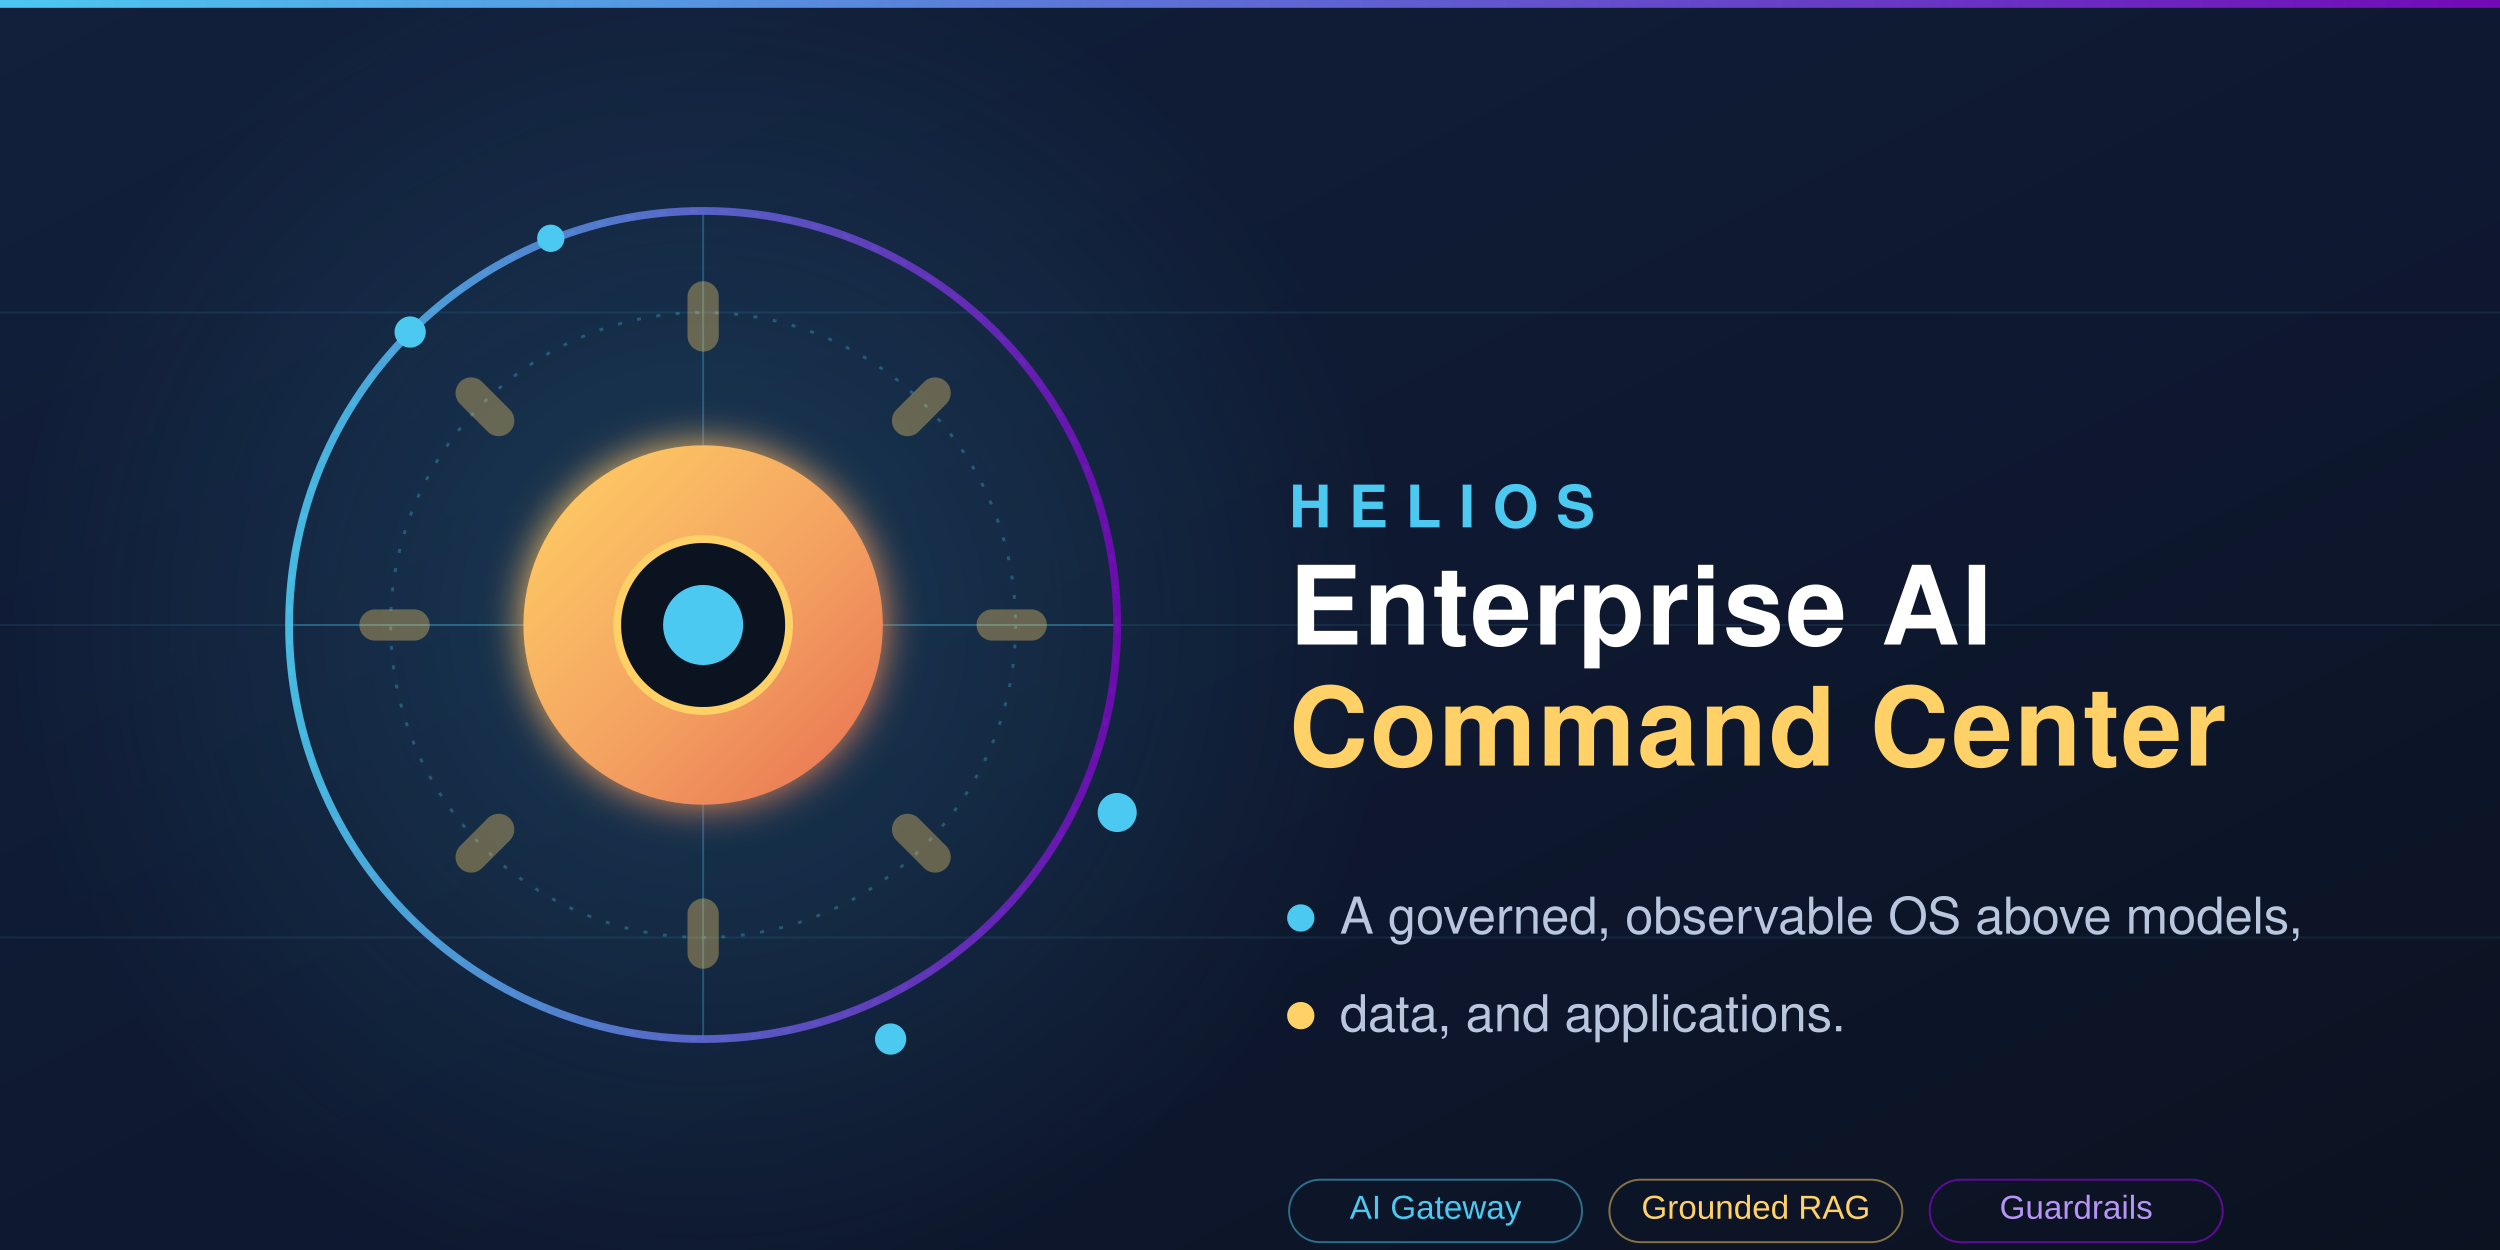
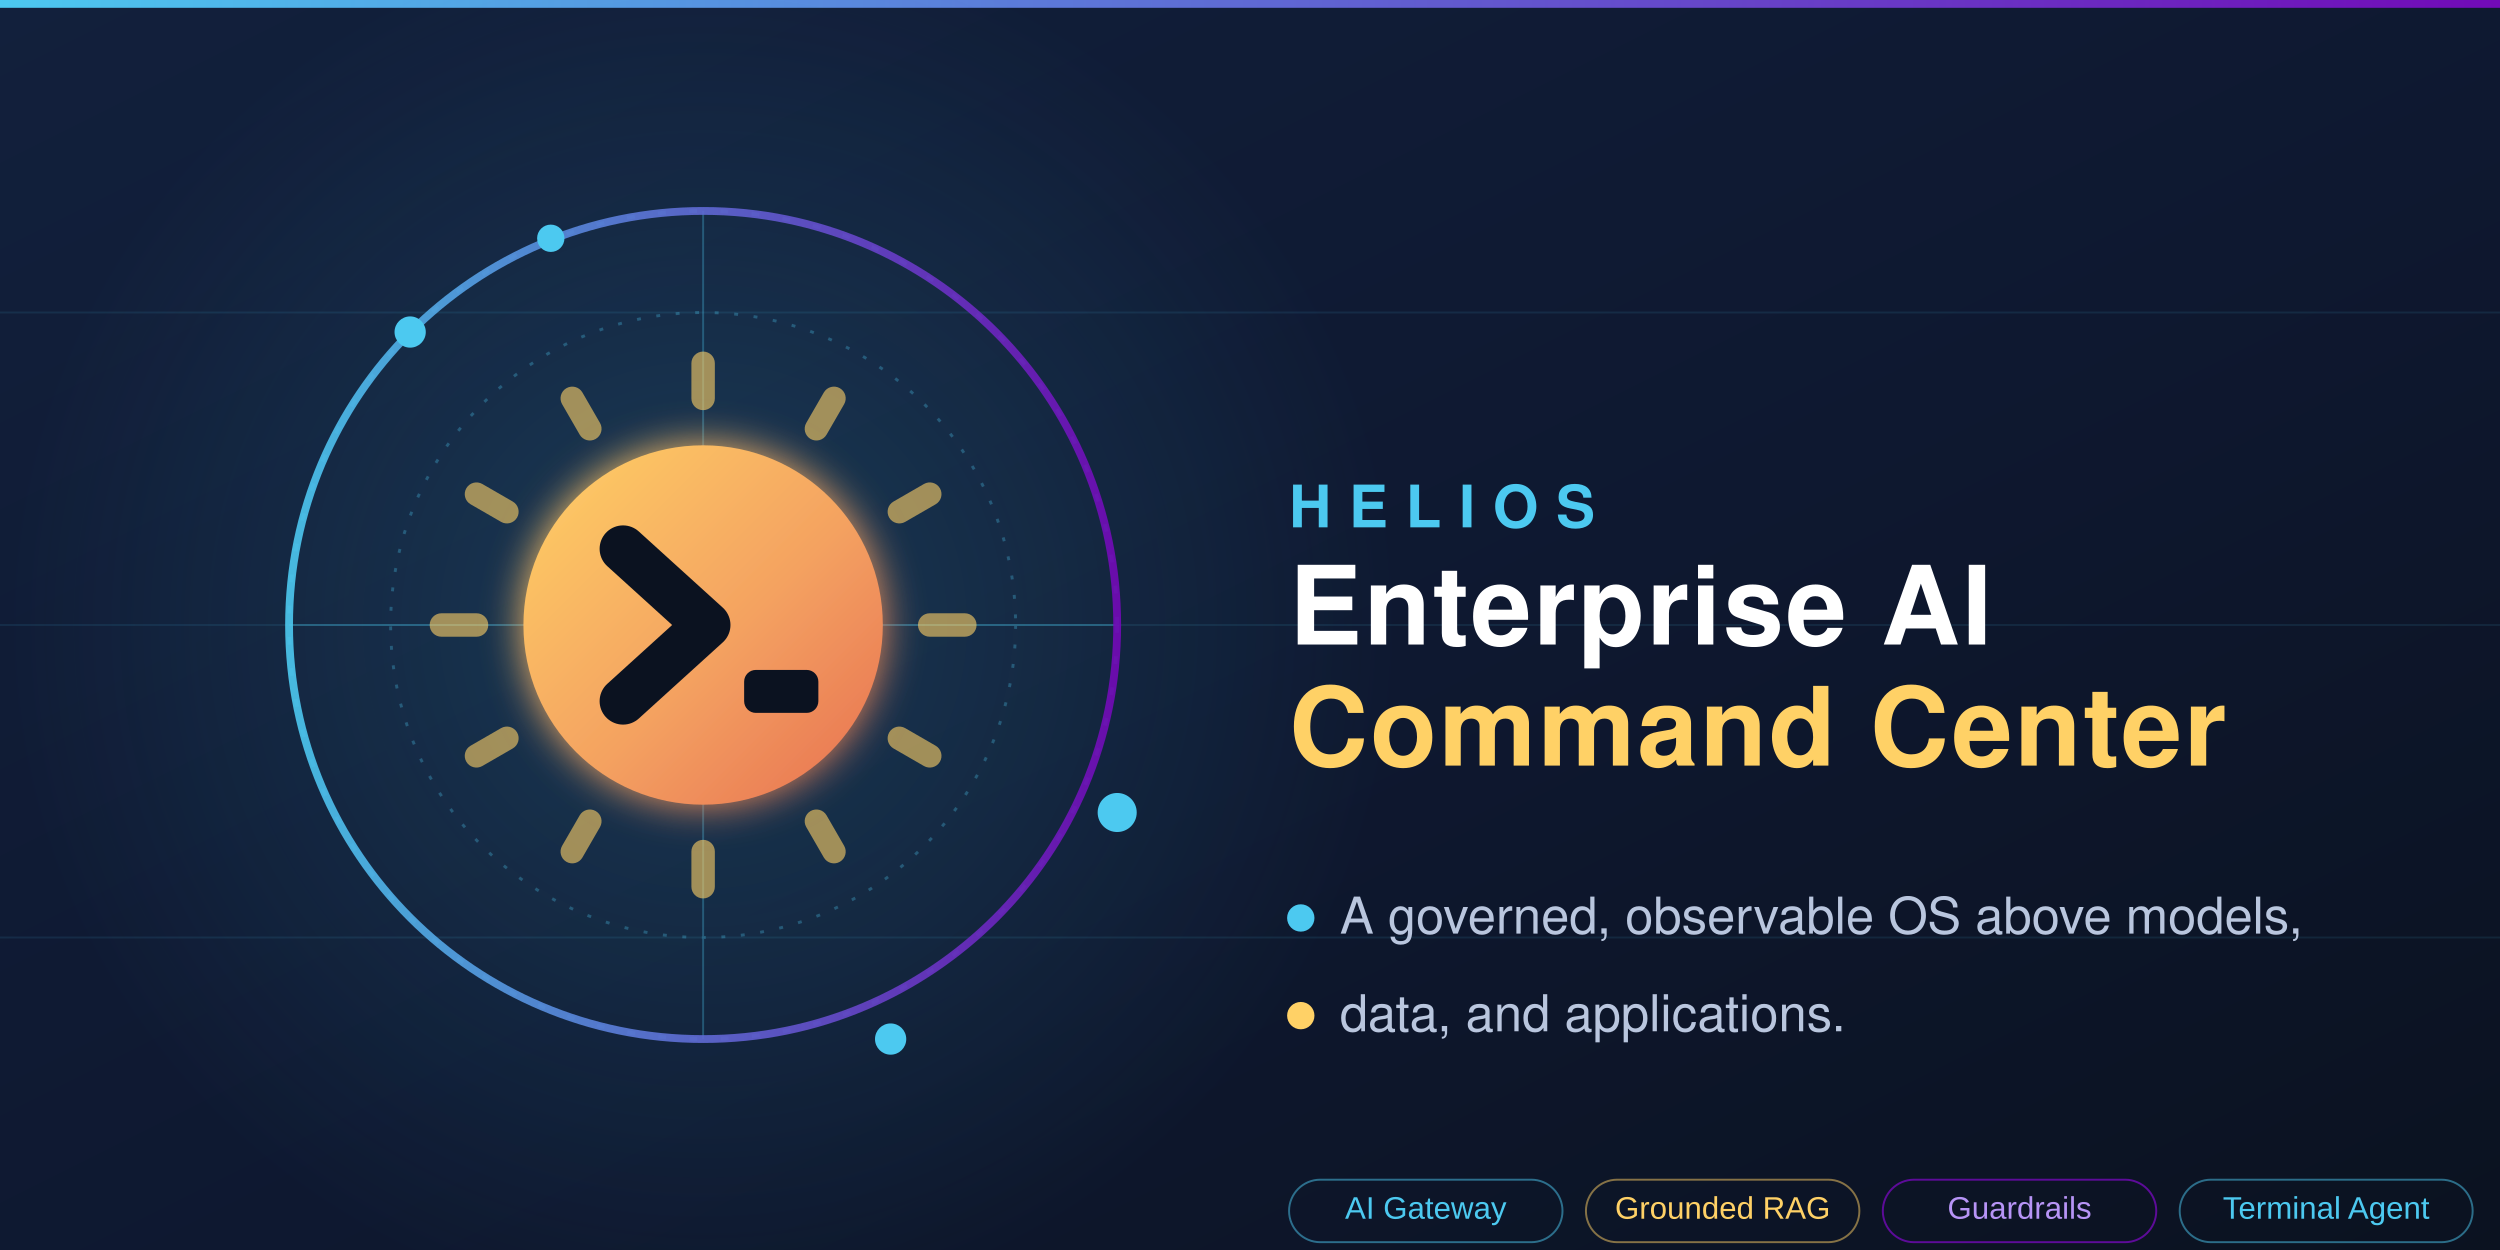
<svg xmlns="http://www.w3.org/2000/svg" viewBox="0 0 1280 640" width="1280" height="640">
  <defs>
    <linearGradient id="bgTop" x1="0" y1="0" x2="1" y2="1">
      <stop offset="0" stop-color="#12203C" />
      <stop offset="0.55" stop-color="#0E1830" />
      <stop offset="1" stop-color="#0B1220" />
    </linearGradient>
    <linearGradient id="sunCore" x1="0" y1="0" x2="1" y2="1">
      <stop offset="0" stop-color="#FFD166" />
      <stop offset="0.55" stop-color="#F4A261" />
      <stop offset="1" stop-color="#E76F51" />
    </linearGradient>
    <linearGradient id="ring" x1="0" y1="0" x2="1" y2="0">
      <stop offset="0" stop-color="#4CC9F0" />
      <stop offset="1" stop-color="#7209B7" />
    </linearGradient>
    <radialGradient id="halo" cx="0.5" cy="0.5" r="0.5">
      <stop offset="0" stop-color="#4CC9F0" stop-opacity="0.18" />
      <stop offset="1" stop-color="#4CC9F0" stop-opacity="0" />
    </radialGradient>
    <filter id="glow" x="-60%" y="-60%" width="220%" height="220%">
      <feGaussianBlur stdDeviation="10" result="b" />
      <feMerge>
        <feMergeNode in="b" />
        <feMergeNode in="SourceGraphic" />
      </feMerge>
    </filter>
  </defs>
  <rect width="1280" height="640" fill="url(#bgTop)" />
  <rect x="0" y="0" width="1280" height="4" fill="url(#ring)" />
  <g fill="none" stroke="#4CC9F0" opacity="0.10">
    <line x1="0" y1="160" x2="1280" y2="160" stroke-width="1" />
    <line x1="0" y1="320" x2="1280" y2="320" stroke-width="1" />
    <line x1="0" y1="480" x2="1280" y2="480" stroke-width="1" />
  </g>
  <circle cx="360" cy="320" r="360" fill="url(#halo)" />
  <g transform="translate(360 320)">
    <g fill="none" stroke="#4CC9F0" opacity="0.3">
      <circle r="212" stroke-width="2" stroke-dasharray="4 12" />
      <circle r="160" stroke-width="1.5" stroke-dasharray="2 8" />
      <line x1="-212" y1="0" x2="212" y2="0" stroke-width="1" />
      <line x1="0" y1="-212" x2="0" y2="212" stroke-width="1" />
    </g>
    <circle r="212" fill="none" stroke="url(#ring)" stroke-width="4" opacity="0.9" />
    <g fill="#4CC9F0">
      <circle cx="212" cy="96" r="10" />
      <circle cx="96" cy="212" r="8" />
      <circle cx="-150" cy="-150" r="8" />
      <circle cx="-78" cy="-198" r="7" />
    </g>
-     <g fill="#FFD166" opacity="0.35">
-       <rect x="-8" y="-176" width="16" height="36" rx="8" transform="rotate(0)" />
-       <rect x="-8" y="-176" width="16" height="36" rx="8" transform="rotate(45)" />
-       <rect x="-8" y="-176" width="16" height="36" rx="8" transform="rotate(90)" />
-       <rect x="-8" y="-176" width="16" height="36" rx="8" transform="rotate(135)" />
-       <rect x="-8" y="-176" width="16" height="36" rx="8" transform="rotate(180)" />
-       <rect x="-8" y="-176" width="16" height="36" rx="8" transform="rotate(225)" />
-       <rect x="-8" y="-176" width="16" height="36" rx="8" transform="rotate(270)" />
-       <rect x="-8" y="-176" width="16" height="36" rx="8" transform="rotate(315)" />
+     <g fill="#FFD166" opacity="0.6">
+       <rect x="-6" y="-140" width="12" height="30" rx="6" transform="rotate(0)" />
+       <rect x="-6" y="-140" width="12" height="30" rx="6" transform="rotate(30)" />
+       <rect x="-6" y="-140" width="12" height="30" rx="6" transform="rotate(60)" />
+       <rect x="-6" y="-140" width="12" height="30" rx="6" transform="rotate(90)" />
+       <rect x="-6" y="-140" width="12" height="30" rx="6" transform="rotate(120)" />
+       <rect x="-6" y="-140" width="12" height="30" rx="6" transform="rotate(150)" />
+       <rect x="-6" y="-140" width="12" height="30" rx="6" transform="rotate(180)" />
+       <rect x="-6" y="-140" width="12" height="30" rx="6" transform="rotate(210)" />
+       <rect x="-6" y="-140" width="12" height="30" rx="6" transform="rotate(240)" />
+       <rect x="-6" y="-140" width="12" height="30" rx="6" transform="rotate(270)" />
+       <rect x="-6" y="-140" width="12" height="30" rx="6" transform="rotate(300)" />
+       <rect x="-6" y="-140" width="12" height="30" rx="6" transform="rotate(330)" />
    </g>
    <circle r="92" fill="url(#sunCore)" filter="url(#glow)" />
-     <circle r="44" fill="#0B1220" />
-     <circle r="44" fill="none" stroke="#FFD166" stroke-width="4" />
-     <circle r="22" fill="#4CC9F0" />
-     <circle r="22" fill="none" stroke="#0B1220" stroke-width="3" />
+     <path d="M -41 -39 L 2 0 L -41 39" fill="none" stroke="#0B1220" stroke-width="24" stroke-linecap="round" stroke-linejoin="round" />
+     <rect x="21" y="23" width="38" height="22" rx="6" fill="#0B1220" />
  </g>
  <text x="660" y="270" font-family="Helvetica, Arial, sans-serif" font-weight="700" font-size="30" letter-spacing="9" fill="#4CC9F0">HELIOS</text>
  <text x="660" y="330" font-family="Helvetica, Arial, sans-serif" font-weight="700" font-size="56" letter-spacing="1" fill="#FFFFFF">Enterprise AI</text>
  <text x="660" y="392" font-family="Helvetica, Arial, sans-serif" font-weight="700" font-size="56" letter-spacing="1" fill="#FFD166">Command Center</text>
  <g transform="translate(660 470)">
    <circle cx="6" cy="0" r="7" fill="#4CC9F0" />
    <text x="26" y="8" font-family="Helvetica, Arial, sans-serif" font-weight="400" font-size="26" fill="#B9C6DE">A governed, observable OS above models,</text>
  </g>
  <g transform="translate(660 520)">
    <circle cx="6" cy="0" r="7" fill="#FFD166" />
    <text x="26" y="8" font-family="Helvetica, Arial, sans-serif" font-weight="400" font-size="26" fill="#B9C6DE">data, and applications.</text>
  </g>
  <g transform="translate(660 620)">
    <g>
-       <rect x="0" y="-16" width="150" height="32" rx="16" fill="none" stroke="#4CC9F0" stroke-opacity="0.5" />
-       <text x="75" y="4" text-anchor="middle" font-family="'Segoe UI', Arial, sans-serif" font-size="17" fill="#4CC9F0">AI Gateway</text>
+       <rect x="0" y="-16" width="140" height="32" rx="16" fill="none" stroke="#4CC9F0" stroke-opacity="0.5" />
+       <text x="70" y="4" text-anchor="middle" font-family="'Segoe UI', Arial, sans-serif" font-size="16" fill="#4CC9F0">AI Gateway</text>
    </g>
    <g>
-       <rect x="164" y="-16" width="150" height="32" rx="16" fill="none" stroke="#FFD166" stroke-opacity="0.5" />
-       <text x="239" y="4" text-anchor="middle" font-family="'Segoe UI', Arial, sans-serif" font-size="17" fill="#FFD166">Grounded RAG</text>
+       <rect x="152" y="-16" width="140" height="32" rx="16" fill="none" stroke="#FFD166" stroke-opacity="0.5" />
+       <text x="222" y="4" text-anchor="middle" font-family="'Segoe UI', Arial, sans-serif" font-size="16" fill="#FFD166">Grounded RAG</text>
    </g>
    <g>
-       <rect x="328" y="-16" width="150" height="32" rx="16" fill="none" stroke="#7209B7" stroke-opacity="0.8" />
-       <text x="403" y="4" text-anchor="middle" font-family="'Segoe UI', Arial, sans-serif" font-size="17" fill="#B794F6">Guardrails</text>
+       <rect x="304" y="-16" width="140" height="32" rx="16" fill="none" stroke="#7209B7" stroke-opacity="0.8" />
+       <text x="374" y="4" text-anchor="middle" font-family="'Segoe UI', Arial, sans-serif" font-size="16" fill="#B794F6">Guardrails</text>
+     </g>
+     <g>
+       <rect x="456" y="-16" width="150" height="32" rx="16" fill="none" stroke="#4CC9F0" stroke-opacity="0.5" />
+       <text x="531" y="4" text-anchor="middle" font-family="'Segoe UI', Arial, sans-serif" font-size="16" fill="#4CC9F0">Terminal Agent</text>
    </g>
  </g>
</svg>
